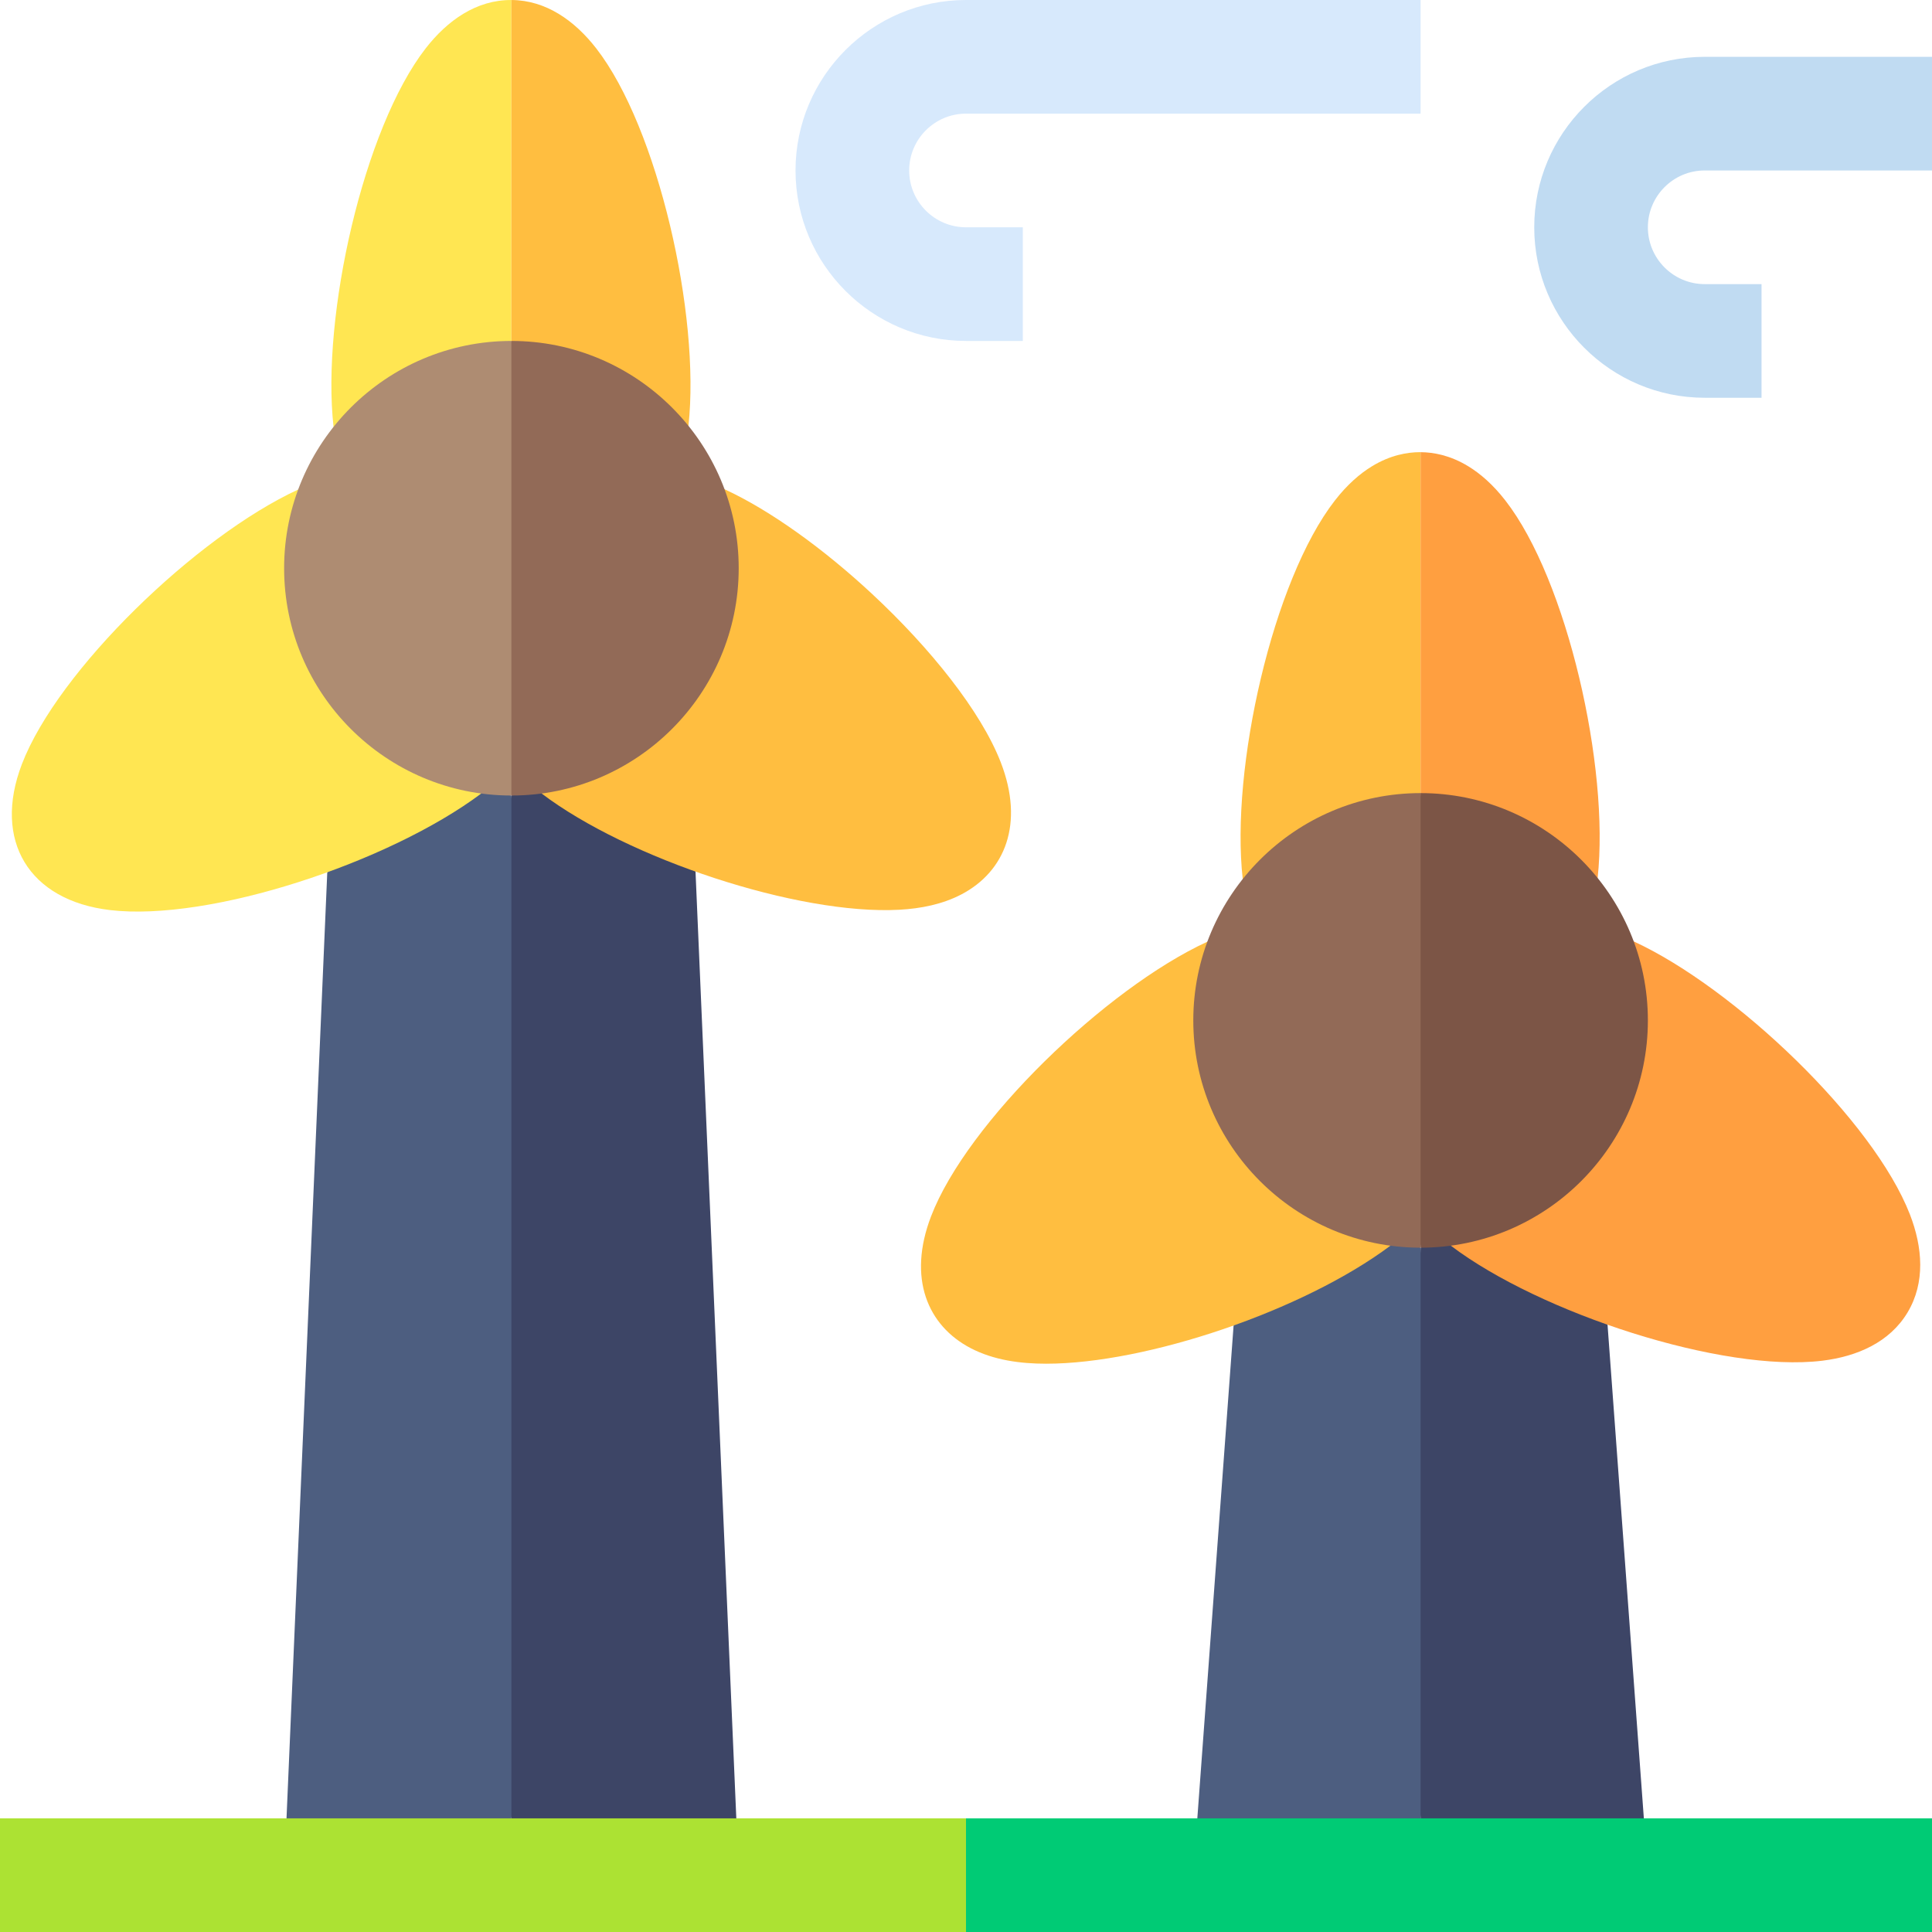
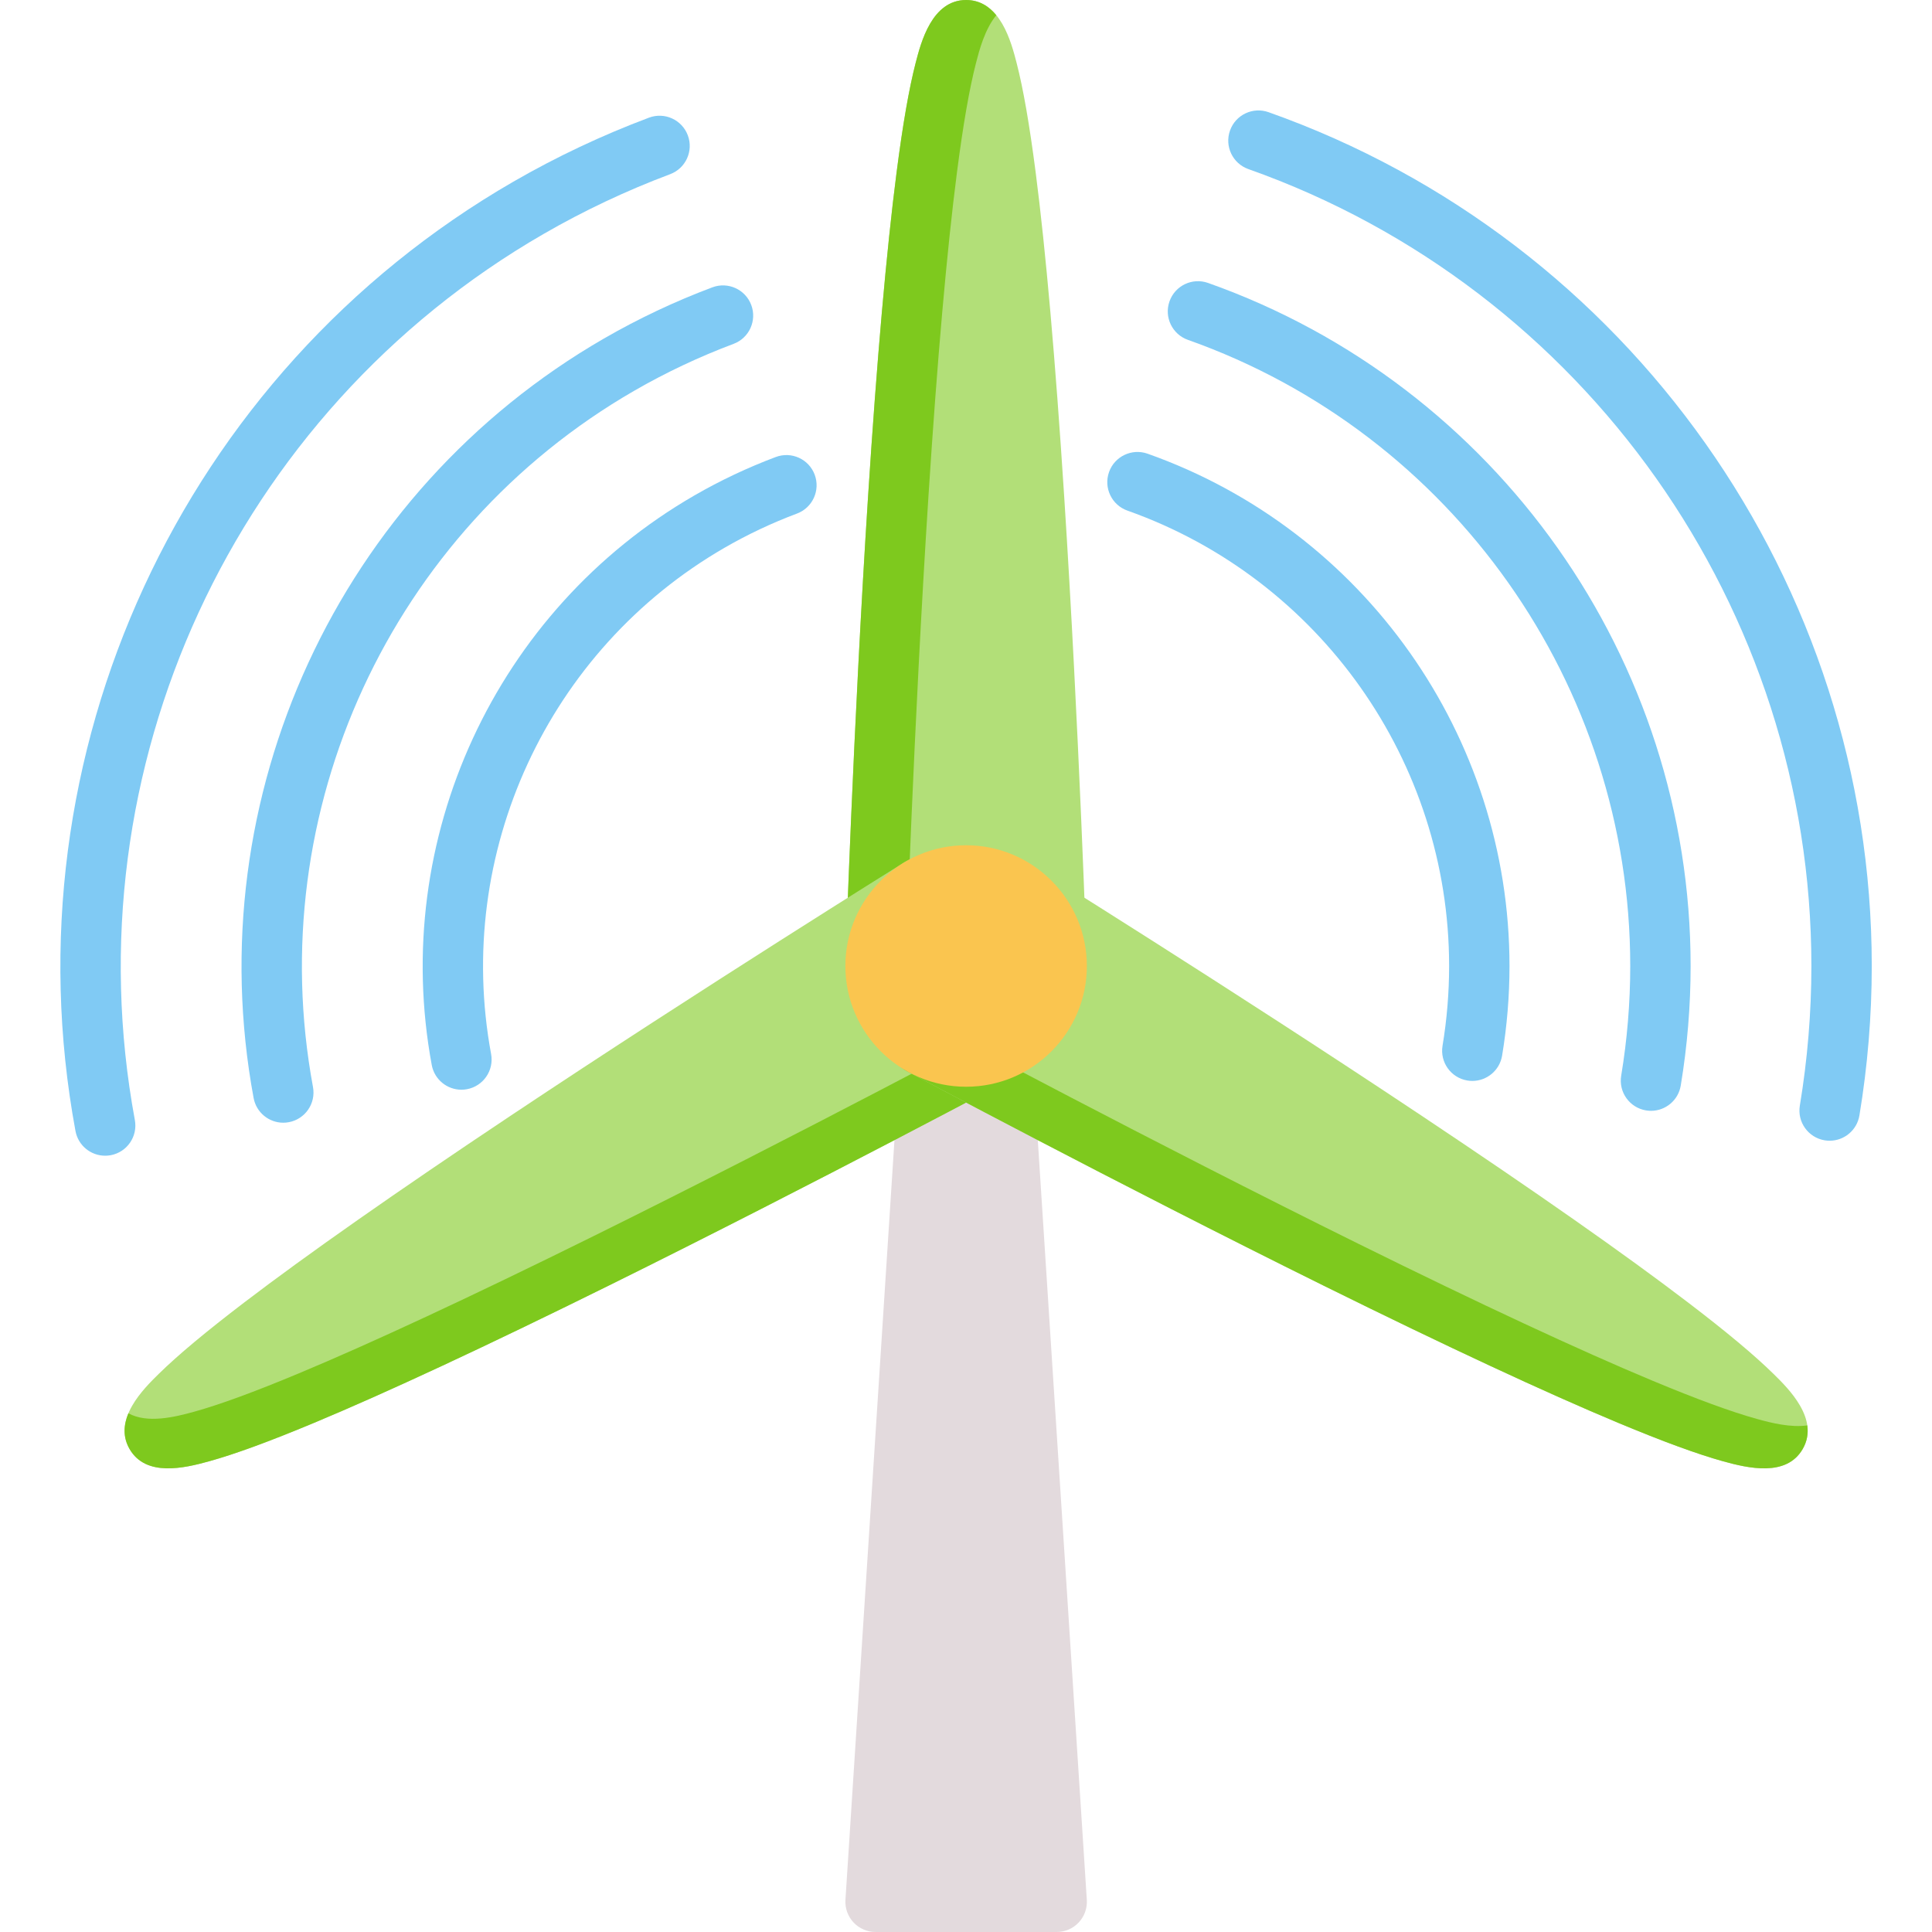
- <svg xmlns="http://www.w3.org/2000/svg" id="Layer_1" enable-background="new 0 0 510 510" height="512" viewBox="0 0 510 510" width="512">
-   <g>
-     <path d="m86.392 230.282-10.76 249.718 29.684 10 29.684-10 10-109-10-161-26.5-8.5z" fill="#4d5e80" />
-     <path d="m159.667 199-24.667 11v270l29.684 10 29.684-10-10.769-249.927z" fill="#3d4566" />
-     <path d="m343.667 314.5-18.03 35.418-9.573 130.082 29.936 10 29-10 10-59.667-10-90.973z" fill="#4d5e80" />
-     <path d="m375 329.36v150.64l29.469 10 29.468-10-9.587-130.297-23.85-30.953z" fill="#3d4566" />
-     <g id="XMLID_422_">
-       <g>
-         <path d="m270 90h-15c-24.813 0-45-20.187-45-45 0-24.812 20.187-45 45-45h120v30h-120c-8.271 0-15 6.729-15 15s6.729 15 15 15h15z" fill="#d7e9fc" />
-       </g>
-     </g>
-     <g id="XMLID_420_">
-       <g>
-         <path d="m465 105h-15c-24.814 0-45-20.187-45-45 0-24.812 20.186-45 45-45h60v30h-60c-8.272 0-15 6.729-15 15s6.728 15 15 15h15z" fill="#c0dbf2" />
-       </g>
-     </g>
-     <path d="m78.706 129.23c-26.833 12.366-63.444 47.741-72.932 72.499-7.719 20.144 1.835 35.977 23.274 38.511 26.267 3.1 73.589-12.503 97.982-30.767l7.97-119.473v-89.997c-9.242-.056-16.908 5.403-22.628 12.758-16.368 21.044-27.605 70.7-24.322 99.92l-2.508 10.027z" fill="#ffe652" />
-     <path d="m142.986 209.471c22.681 17.208 67.67 32.126 94.374 30.683 5.677-.307 11.425-1.427 16.477-4.082 11.397-5.989 16.648-18.561 10.338-34.838-5.21-13.439-18.578-30.155-34.072-44.551-12.619-11.724-26.649-21.908-38.831-27.528l-8.177-6.967-1.361-9.777c3.184-29.252-8.048-78.689-24.352-99.65-5.652-7.265-13.218-12.708-22.382-12.758v89.997z" fill="#ffbe40" />
-     <path d="m75 150c0 33.083 26.915 60 60 60l10-60-10-60c-33.083 0-60 26.915-60 60z" fill="#ae8c72" />
-     <path d="m135 90v120c33.083 0 60-26.915 60-60 0-16.542-6.729-31.542-17.594-42.406-10.864-10.865-25.864-17.594-42.406-17.594z" fill="#926a57" />
-     <g>
-       <path d="m318.706 248.589c-26.833 12.367-63.444 47.741-72.932 72.499-6.258 16.332-.92 28.866 10.472 34.798 6.083 3.167 13.102 4.101 19.906 4.101 26.511 0 67.94-13.98 90.878-31.153l7.97-119.475v-89.996c-.02 0-.041-.001-.061-.002-.021-.001-.042-.001-.061-.001-3.447 0-7.911.798-12.705 3.72-3.189 1.943-6.523 4.827-9.8 9.04-16.368 21.044-27.604 70.7-24.322 99.921l-2.508 10.027z" fill="#ffbe40" />
-       <path d="m382.986 328.83c23.439 17.783 71.707 33.581 98.063 30.363 9.198-1.122 17.779-4.859 22.503-12.746 4.724-7.885 3.973-17.213.623-25.853-9.616-24.807-46.243-59.779-72.903-72.08l-8.178-6.967-1.361-9.777c3.184-29.251-8.048-78.688-24.352-99.649-3.259-4.19-6.575-7.065-9.748-9.008-4.756-2.913-9.191-3.73-12.633-3.749v89.996z" fill="#ff9f40" />
-       <path d="m315 269.359c0 33.084 26.915 60 60 60l10-60-10-59.999c-33.083 0-60 26.915-60 59.999z" fill="#926a57" />
-       <path d="m375 209.36v119.999c33.083 0 60-26.915 60-60 0-33.083-26.915-59.999-60-59.999z" fill="#7c5546" />
-     </g>
-     <g id="XMLID_74_">
-       <g>
-         <path d="m255 510h-255v-30h255l10 15z" fill="#ace233" />
-       </g>
-     </g>
-     <g id="XMLID_424_">
-       <g>
-         <path d="m255 480h255v30h-255z" fill="#00cb75" />
-       </g>
-     </g>
+ <svg xmlns="http://www.w3.org/2000/svg" height="512pt" viewBox="-16 0 512 512" width="512pt">
+   <path d="m272.016 503.484-16-248c-.27-4.207-3.762-7.484-7.98-7.484h-16c-4.219 0-7.715 3.273-7.984 7.484l-16 248c-.145 2.207.637 4.375 2.148 5.988 1.512 1.613 3.625 2.527 5.836 2.527h48c2.211 0 4.324-.914 5.836-2.527 1.512-1.613 2.289-3.781 2.145-5.988zm0 0" fill="#e3dadd" />
+   <path d="m266.016 131.484c-2.332-36.168-4.871-65.02-7.547-85.758-1.641-12.719-3.297-22.227-5.062-29.07-1.395-5.406-4.301-16.656-13.375-16.656-9.07 0-11.973 11.25-13.371 16.656-1.766 6.844-3.422 16.352-5.062 29.07-2.676 20.738-5.215 49.59-7.547 85.758-3.961 61.418-5.992 123.637-6.016 124.258-.066 2.164.742 4.266 2.25 5.824 1.508 1.555 3.582 2.434 5.746 2.434h48c2.168 0 4.242-.879 5.75-2.434 1.504-1.559 2.316-3.66 2.246-5.824-.02-.621-2.047-62.84-6.012-124.258zm0 0" fill="#b2df78" />
+   <path d="m224.035 255.742c.023-.621 2.051-62.84 6.016-124.258 2.332-36.168 4.871-65.02 7.547-85.758 1.641-12.719 3.297-22.227 5.062-29.07.859-3.324 2.289-8.855 5.371-12.625-1.93-2.359-4.504-4.031-8-4.031-9.07 0-11.973 11.25-13.371 16.656-1.766 6.844-3.422 16.352-5.062 29.07-2.676 20.738-5.215 49.59-7.547 85.758-3.961 61.418-5.992 123.637-6.016 124.258-.066 2.164.742 4.266 2.25 5.824 1.508 1.555 3.582 2.434 5.746 2.434h16c-2.164 0-4.238-.879-5.746-2.434-1.508-1.559-2.316-3.66-2.25-5.824zm0 0" fill="#7ec91e" />
+   <path d="m258.961 272.785-24-41.57c-1.082-1.875-2.879-3.23-4.98-3.758-2.105-.527-4.328-.18-6.168.965-.527.324-53.395 33.191-104.605 67.332-30.152 20.105-53.871 36.73-70.492 49.418-10.195 7.781-17.602 13.969-22.645 18.918-3.984 3.914-12.273 12.051-7.738 19.91 4.297 7.445 14.383 5.117 21.109 3.25 6.809-1.895 15.871-5.211 27.707-10.148 19.297-8.055 45.555-20.281 78.043-36.344 55.172-27.277 110.066-56.629 110.617-56.922 1.91-1.02 3.324-2.773 3.918-4.859.594-2.082.32-4.316-.766-6.191zm0 0" fill="#b2df78" />
+   <path d="m258.961 272.785-3.523-6.105c-.703 1.719-1.98 3.148-3.629 4.031-.547.293-55.445 29.645-110.617 56.922-32.488 16.062-58.746 28.289-78.043 36.34-11.832 4.938-20.895 8.258-27.707 10.152-5.207 1.445-12.422 3.164-17.414.41-1.258 3-1.547 6.254.305 9.465 4.301 7.445 14.383 5.121 21.109 3.25 6.812-1.891 15.875-5.211 27.707-10.148 19.297-8.051 45.555-20.281 78.043-36.344 55.172-27.277 110.07-56.625 110.617-56.918 1.91-1.023 3.324-2.777 3.918-4.859.594-2.086.32-4.32-.766-6.195zm0 0" fill="#7ec91e" />
+   <path d="m453.996 364.094c-5.043-4.953-12.449-11.141-22.645-18.922-16.621-12.688-40.34-29.312-70.492-49.414-51.211-34.145-104.078-67.012-104.605-67.336-1.84-1.145-4.062-1.492-6.168-.965-2.102.527-3.898 1.883-4.98 3.762l-24 41.566c-1.082 1.875-1.359 4.113-.766 6.195s2.008 3.836 3.918 4.859c.547.293 55.445 29.645 110.617 56.922 32.488 16.062 58.746 28.289 78.043 36.34 11.832 4.938 20.895 8.258 27.703 10.152 6.73 1.867 16.812 4.195 21.113-3.25 4.539-7.859-3.754-16-7.738-19.91zm0 0" fill="#b2df78" />
+   <path d="m449.602 376.035c-6.809-1.891-15.871-5.211-27.707-10.148-19.297-8.051-45.555-20.277-78.043-36.34-55.168-27.277-110.066-56.629-110.613-56.922-1.91-1.023-3.324-2.777-3.918-4.859-.598-2.082-.32-4.32.762-6.195l19.633-34c-1.938.59-3.59 1.883-4.609 3.645l-24 41.57c-1.082 1.875-1.359 4.109-.762 6.195.594 2.082 2.008 3.836 3.918 4.859.547.293 55.441 29.641 110.613 56.918 32.488 16.062 58.746 28.293 78.043 36.344 11.836 4.938 20.898 8.258 27.707 10.148 6.727 1.871 16.812 4.195 21.109-3.25 1.211-2.094 1.5-4.207 1.215-6.254-4.387.617-9.434-.621-13.348-1.711zm0 0" fill="#7ec91e" />
+   <path d="m240.031 224c-17.645 0-32 14.355-32 32s14.355 32 32 32c17.648 0 32-14.355 32-32s-14.352-32-32-32zm0 0" fill="#fac54f" />
+   <g fill="#80caf4">
+     <path d="m468.879 302.305c-.438 0-.879-.035-1.324-.109-4.355-.723-7.305-4.844-6.578-9.203 2.027-12.211 3.059-24.656 3.059-36.992 0-94.711-59.961-179.582-149.203-211.191-4.168-1.477-6.348-6.047-4.871-10.211 1.477-4.168 6.047-6.348 10.211-4.871 95.617 33.867 159.863 124.797 159.863 226.273 0 13.211-1.102 26.539-3.273 39.613-.652 3.918-4.043 6.691-7.883 6.691zm0 0" />
+     <path d="m421.531 294.379c-.434 0-.875-.035-1.32-.109-4.355-.723-7.305-4.844-6.578-9.203 1.594-9.594 2.398-19.375 2.398-29.066 0-74.418-47.109-141.102-117.23-165.938-4.164-1.477-6.344-6.047-4.867-10.211 1.473-4.168 6.047-6.348 10.211-4.871 76.496 27.094 127.887 99.84 127.887 181.02 0 10.566-.879 21.23-2.617 31.688-.648 3.918-4.039 6.691-7.883 6.691zm0 0" />
+     <path d="m374.188 286.457c-.438 0-.879-.035-1.32-.109-4.359-.727-7.305-4.844-6.582-9.203 1.16-6.98 1.746-14.094 1.746-21.145 0-54.121-34.262-102.621-85.258-120.684-4.164-1.473-6.344-6.047-4.871-10.211 1.477-4.164 6.051-6.344 10.215-4.871 57.371 20.32 95.914 74.879 95.914 135.766 0 7.926-.66 15.922-1.961 23.766-.652 3.914-4.043 6.691-7.883 6.691zm0 0" />
+     <path d="m11.863 306.277c-3.781 0-7.145-2.691-7.859-6.543-18.48-99.742 28.148-200.844 116.031-251.582 11.441-6.605 23.535-12.316 35.945-16.969 4.137-1.555 8.746.543 10.297 4.68 1.555 4.137-.543 8.746-4.68 10.297-11.586 4.348-22.879 9.68-33.562 15.852-82.023 47.355-125.547 141.719-108.297 234.809.805 4.344-2.062 8.52-6.41 9.324-.492.09-.98.133-1.465.133zm0 0" />
+     <path d="m59.066 297.531c-3.781 0-7.141-2.691-7.855-6.543-14.785-79.793 22.52-160.676 92.824-201.266 9.152-5.285 18.828-9.855 28.754-13.578 4.133-1.551 8.746.543 10.301 4.68 1.551 4.141-.543 8.75-4.684 10.301-9.102 3.418-17.977 7.605-26.371 12.453-64.449 37.207-98.645 111.352-85.09 184.492.805 4.344-2.066 8.52-6.41 9.324-.492.094-.984.137-1.469.137zm0 0" />
+     <path d="m106.273 288.785c-3.781 0-7.141-2.691-7.855-6.543-11.09-59.848 16.887-120.508 69.617-150.949 6.859-3.961 14.117-7.387 21.562-10.184 4.141-1.551 8.75.543 10.301 4.68 1.551 4.141-.543 8.75-4.68 10.305-6.625 2.484-13.082 5.531-19.184 9.055-46.871 27.062-71.742 80.984-61.887 134.18.805 4.344-2.062 8.52-6.41 9.324-.492.09-.98.133-1.465.133zm0 0" />
  </g>
</svg>
